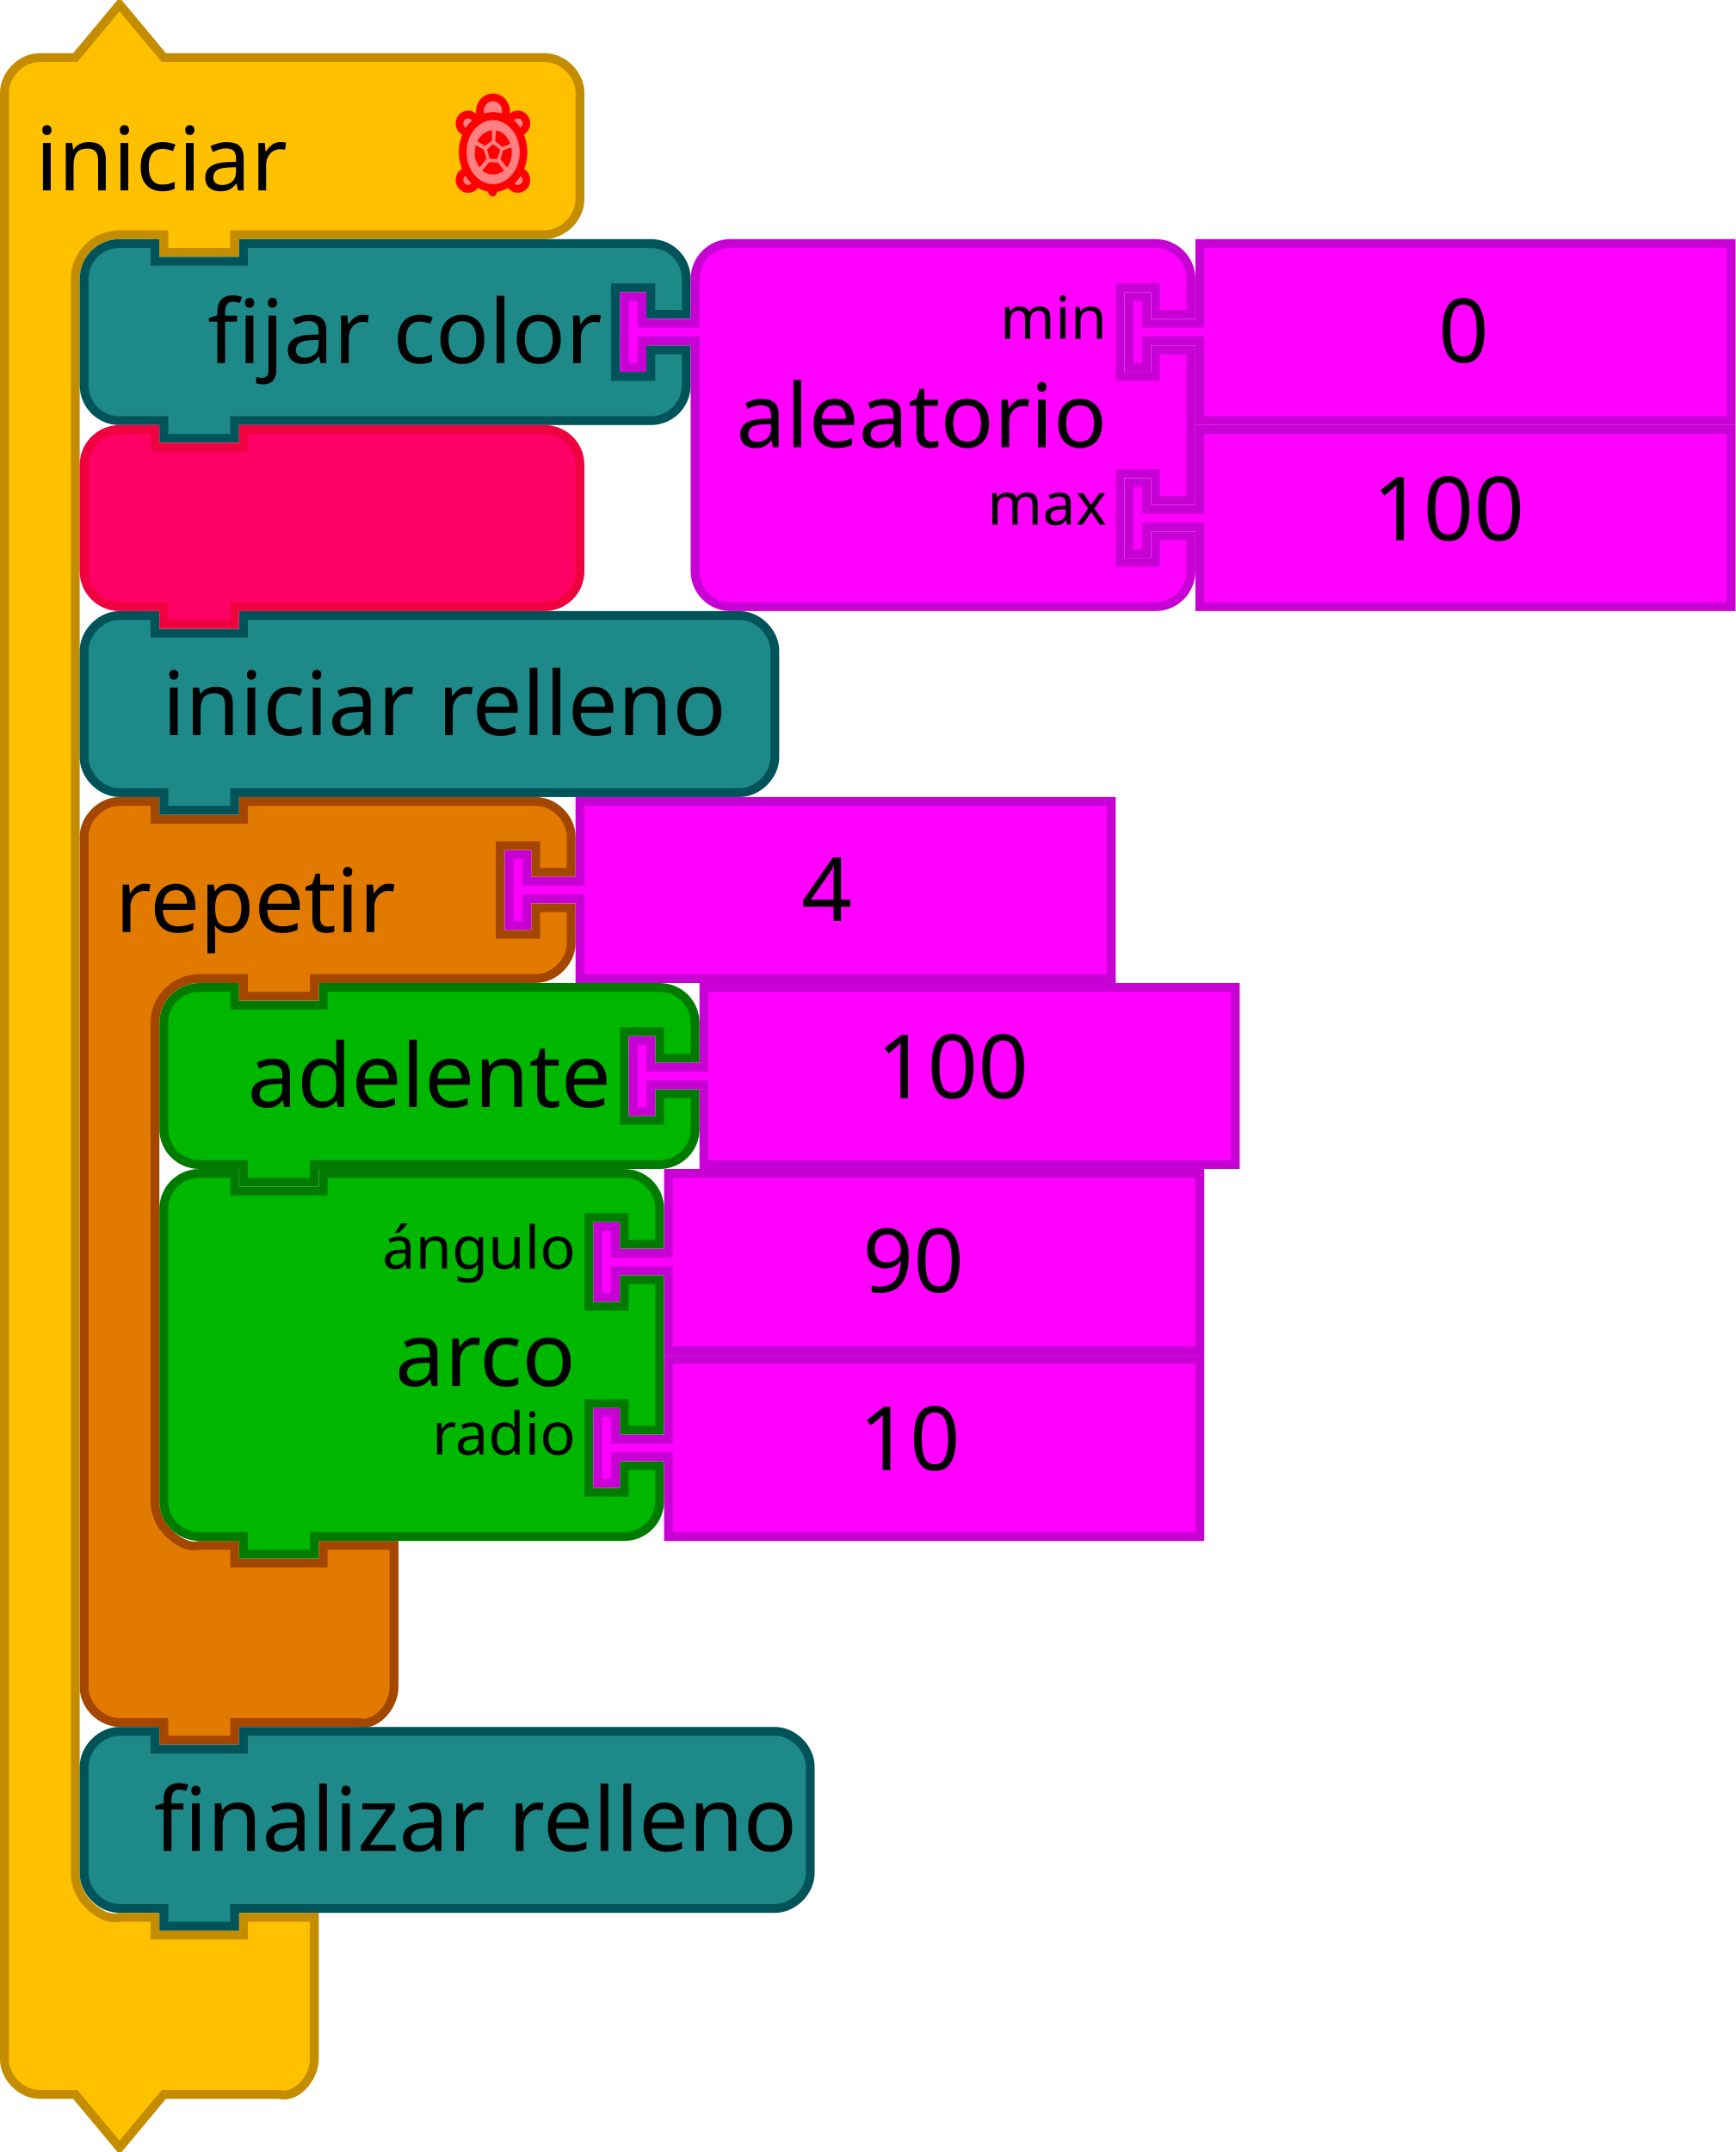
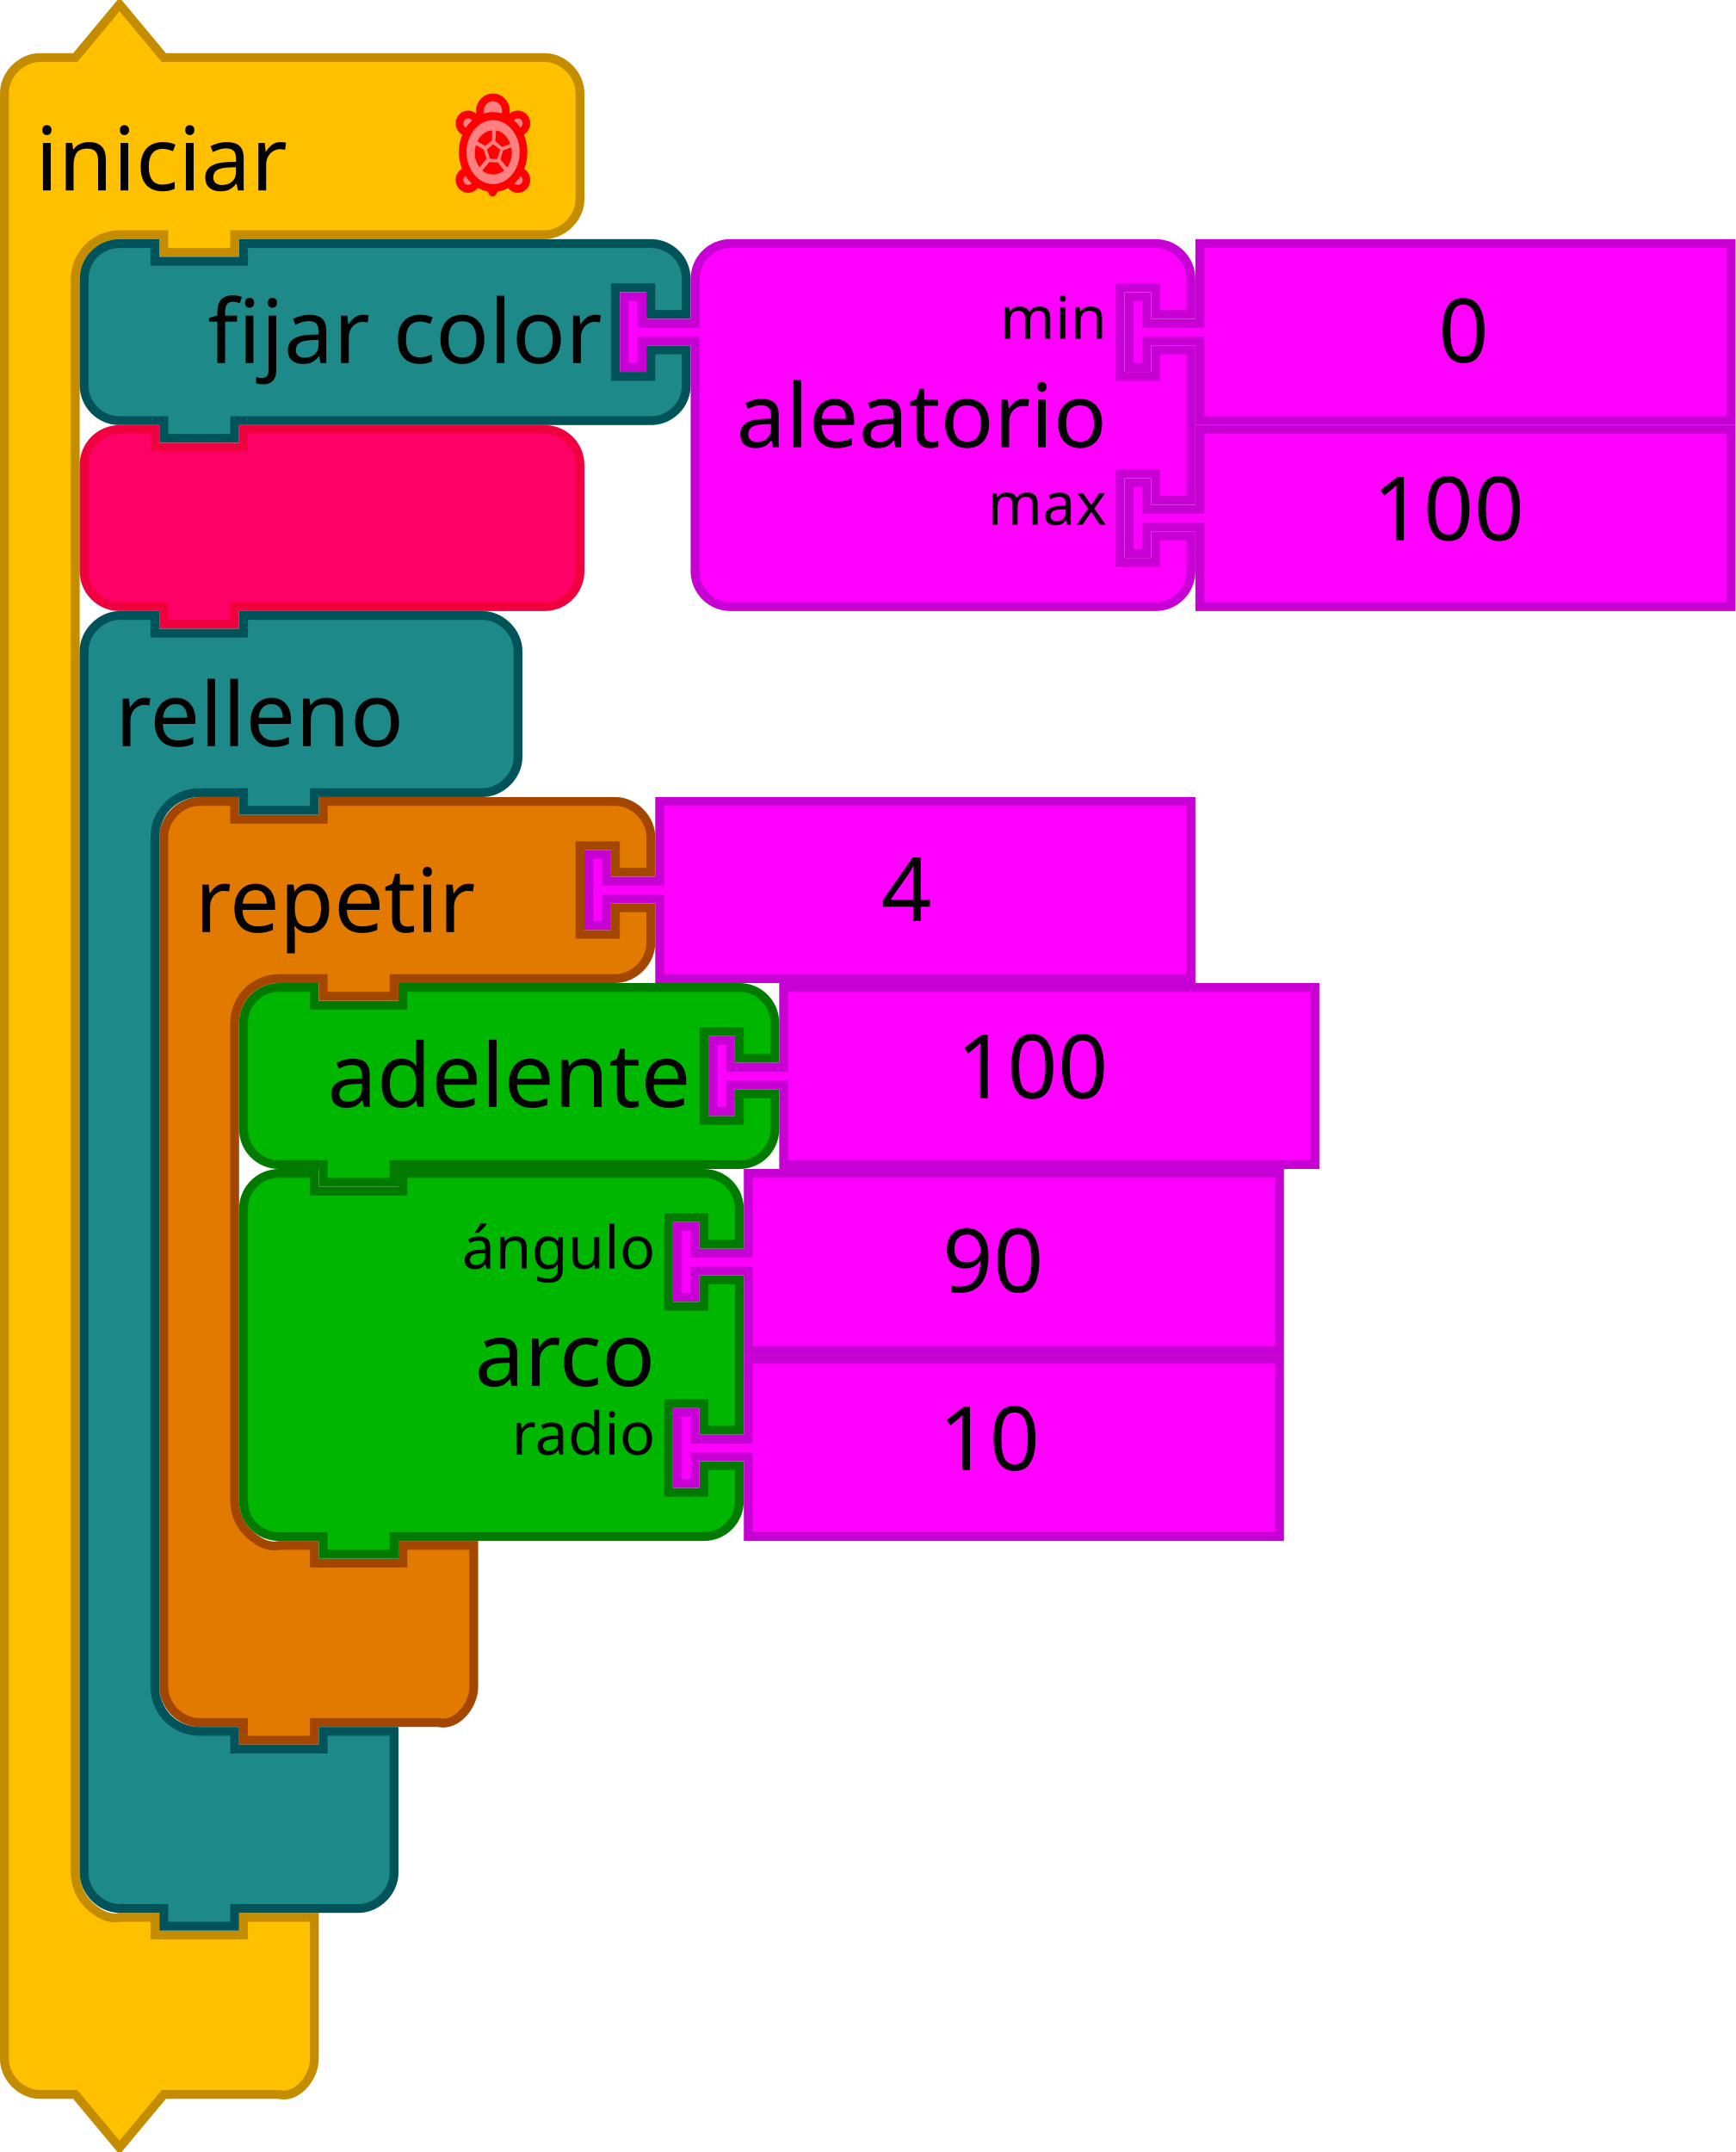
<svg xmlns="http://www.w3.org/2000/svg" version="1.1" width="392" height="486" id="svg2">
  <defs id="defs3982" />
  <text x="18" y="-114" id="text3033" style="font-size:13.333px;text-anchor:end;fill:#000000;font-family:Sans">
    <tspan x="120" y="-91.5" id="tspan3035" />
  </text>
  <text x="18" y="-30" id="text3033-0" style="font-size:13.333px;text-anchor:end;fill:#000000;font-family:Sans">
    <tspan x="120" y="-7.5" id="tspan3035-1" />
  </text>
  <text x="18" y="54" id="text3033-1" style="font-size:13.333px;text-anchor:end;fill:#000000;font-family:Sans">
    <tspan x="120" y="76.5" id="tspan3035-8" />
  </text>
  <text x="18" y="138" id="text3033-0-9" style="font-size:13.333px;text-anchor:end;fill:#000000;font-family:Sans">
    <tspan x="120" y="160.5" id="tspan3035-1-5" />
  </text>
-   <path d="m 37,239 0,-8 a 8,8 0 0 1 8,-8 l 8,0 0,4 20,0 0,-4 68,0 8,0 a 8,8 0 0 1 8,8 l 0,8 -8,0 0,-6 -8,0 0,20 8,0 0,-6 8,0 0,8 a 8,8 0 0 1 -8,8 l -8,0 -68,0 -2,0 0,4 -16,0 0,-4 -2,0 -8,0 a 8,8 0 0 1 -8,-8 l 0,-8 0,-8 z" id="path3027-5" style="fill:#00b700;fill-opacity:1;stroke:#007b00;stroke-width:2;stroke-linecap:round;stroke-opacity:1" />
-   <text x="36" y="222" id="text3029-56" style="font-size:20px;text-anchor:end;fill:#000000;font-family:Sans">
-     <tspan x="138" y="250" id="tspan3031-9">adelente</tspan>
+   <path d="m 55,239 0,-8 a 8,8 0 0 1 8,-8 l 8,0 0,4 20,0 0,-4 68,0 8,0 a 8,8 0 0 1 8,8 l 0,8 -8,0 0,-6 -8,0 0,20 8,0 0,-6 8,0 0,8 a 8,8 0 0 1 -8,8 l -8,0 -68,0 -2,0 0,4 -16,0 0,-4 -2,0 -8,0 a 8,8 0 0 1 -8,-8 l 0,-8 0,-8 z" id="path3027-5" style="fill:#00b700;fill-opacity:1;stroke:#007b00;stroke-width:2;stroke-linecap:round;stroke-opacity:1" />
+   <text x="54" y="222" id="text3029-56" style="font-size:20px;text-anchor:end;fill:#000000;font-family:Sans">
+     <tspan x="156" y="250" id="tspan3031-9">adelente</tspan>
  </text>
-   <g transform="translate(0,42)" id="g4100">
+   <g transform="translate(18,42)" id="g4100">
    <g transform="translate(0,-84)" id="g3594">
      <path d="m 159,265 120,0 0,40 -120,0 0,-16 0,-2 -12,0 0,6 -4,0 0,-16 4,0 0,6 12,0 0,-2 z" id="path21-1" style="fill:#ff00ff;fill-opacity:1;stroke:#c700d3;stroke-width:2;stroke-linecap:round;stroke-opacity:1" />
      <text x="178" y="264" id="text23-3" style="font-size:20px;text-anchor:start;fill:#000000;font-family:Sans">
        <tspan x="198" y="290" id="tspan25-3">100</tspan>
      </text>
    </g>
  </g>
-   <g transform="translate(0,-42)" id="g3497">
+   <g transform="translate(18,-42)" id="g3497">
    <path d="m 151,307 120,0 0,40 -120,0 0,-16 0,-2 -12,0 0,6 -4,0 0,-16 4,0 0,6 12,0 0,-2 z" id="path21-7-6" style="fill:#ff00ff;fill-opacity:1;stroke:#c700d3;stroke-width:2;stroke-linecap:round;stroke-opacity:1" />
    <text x="174.851" y="307.799" id="text23-1-2" style="font-size:20px;text-anchor:start;fill:#000000;font-family:Sans">
      <tspan x="194.851" y="333.799" id="tspan25-0-1">90</tspan>
    </text>
  </g>
-   <path d="m 19,197 0,-8 c 0,-4.189 3.811,-8 8,-8 l 8,0 0,4 20,0 0,-4 18,0 40,0 8,0 c 4.189,0 8,3.811 8,8 l 0,8 -8,0 0,-6 -8,0 0,20 8,0 0,-6 8,0 0,8 c 0,4.189 -3.811,8 -8,8 l -8,0 -40,0 -2,0 0,4 -16,0 0,-4 -2,0 -8,0 c -2.618,0 -5.22,1.078 -7.071,2.929 C 36.078,225.78 35,228.382 35,231 l 0,8 0,92 0,8 c 0,2.618 1.078,5.22 2.929,7.071 1.851,1.851 4.531,3.564 7.071,2.929 l 8,0 0,4 20,0 0,-4 16,0 0,12 0,12 0,8 c 0,4.189 -3.936,9.016 -8,8 l -8,0 -18,0 -2,0 0,4 -16,0 0,-4 -2,0 -8,0 c -4.189,0 -8,-3.811 -8,-8 l 0,-8 z" id="path3035" style="fill:#e37a00;fill-opacity:1;stroke:#a34600;stroke-width:2;stroke-linecap:round;stroke-opacity:1" />
-   <text x="18" y="180" id="text3037" style="font-size:20px;text-anchor:start;fill:#000000;font-family:Sans">
-     <tspan x="26" y="210.5" id="tspan3039">repetir</tspan>
+   <path d="m 37,197 0,-8 c 0,-4.189 3.811,-8 8,-8 l 8,0 0,4 20,0 0,-4 18,0 40,0 8,0 c 4.189,0 8,3.811 8,8 l 0,8 -8,0 0,-6 -8,0 0,20 8,0 0,-6 8,0 0,8 c 0,4.189 -3.811,8 -8,8 l -8,0 -40,0 -2,0 0,4 -16,0 0,-4 -2,0 -8,0 c -2.618,0 -5.22,1.078 -7.071,2.929 C 54.078,225.78 53,228.382 53,231 l 0,8 0,92 0,8 c 0,2.618 1.078,5.22 2.929,7.071 1.851,1.851 4.531,3.564 7.071,2.929 l 8,0 0,4 20,0 0,-4 16,0 0,12 0,12 0,8 c 0,4.189 -3.936,9.016 -8,8 l -8,0 -18,0 -2,0 0,4 -16,0 0,-4 -2,0 -8,0 c -4.189,0 -8,-3.811 -8,-8 l 0,-8 z" id="path3035" style="fill:#e37a00;fill-opacity:1;stroke:#a34600;stroke-width:2;stroke-linecap:round;stroke-opacity:1" />
+   <text x="36" y="180" id="text3037" style="font-size:20px;text-anchor:start;fill:#000000;font-family:Sans">
+     <tspan x="44" y="210.5" id="tspan3039">repetir</tspan>
  </text>
-   <path d="m 131,181 120,0 0,40 -120,0 0,-16 0,-2 -12,0 0,6 -4,0 0,-16 4,0 0,6 12,0 0,-2 z" id="path21-8" style="fill:#ff00ff;fill-opacity:1;stroke:#c700d3;stroke-width:2;stroke-linecap:round;stroke-opacity:1" />
-   <text x="161" y="182" id="text23-0" style="font-size:20px;text-anchor:start;fill:#000000;font-family:Sans">
-     <tspan x="181" y="208" id="tspan25-7">4</tspan>
+   <path d="m 149,181 120,0 0,40 -120,0 0,-16 0,-2 -12,0 0,6 -4,0 0,-16 4,0 0,6 12,0 0,-2 z" id="path21-8" style="fill:#ff00ff;fill-opacity:1;stroke:#c700d3;stroke-width:2;stroke-linecap:round;stroke-opacity:1" />
+   <text x="179" y="182" id="text23-0" style="font-size:20px;text-anchor:start;fill:#000000;font-family:Sans">
+     <tspan x="199" y="208" id="tspan25-7">4</tspan>
  </text>
  <g id="g3055-9">
    <g id="g4085-2">
      <path d="m 1,29 0,-8 c 0,-4.189 3.811,-8 8,-8 l 8,0 10,-12 10,12 18,0 60,0 8,0 c 4.189,0 8,3.811 8,8 l 0,8 0,8 0,8 c 0,4.189 -3.811,8 -8,8 l -8,0 -60,0 -2,0 0,4 -16,0 0,-4 -2,0 -8,0 c -2.618,0 -5.22,1.078 -7.071,2.929 C 18.078,57.78 17,60.382 17,63 l 0,8 0,344 0,8 c 0,2.618 1.078,5.22 2.929,7.071 1.851,1.851 4.531,3.564 7.071,2.929 l 8,0 0,4 20,0 0,-4 16,0 0,12 0,12 0,8 c 0,4.189 -3.936,9.016 -8,8 l -8,0 -18,0 -10,12 -10,-12 -8,0 c -4.189,0 -8,-3.811 -8,-8 l 0,-8 z" id="path3660-8" style="fill:#ffc000;fill-opacity:1;stroke:#c48d00;stroke-width:2;stroke-linecap:round;stroke-opacity:1" />
      <text id="text3662-6" style="font-size:20px;text-anchor:start;fill:#000000;font-family:Sans">
        <tspan x="8" y="43" id="tspan3664-1">iniciar</tspan>
      </text>
    </g>
    <g id="g3037-2">
      <path d="m 111.376,42.473 c -0.244,0 -0.484,-0.016 -0.721,-0.045 l 0.611,1.068 0.602,-1.051 c -0.163,0.014 -0.326,0.029 -0.493,0.029 z" id="path4206-1" style="fill:#eeeeee;stroke:#ff0000;stroke-width:1.75;stroke-linecap:round;stroke-linejoin:round;stroke-miterlimit:4;stroke-opacity:1;stroke-dasharray:none" />
      <g transform="matrix(0.44039,0,0,0.4545743,99.26689,20.52662)" id="g4208-0" style="fill:#ff8080;fill-opacity:1;stroke:#ff0000;stroke-width:3.911;stroke-linecap:round;stroke-linejoin:round;stroke-miterlimit:4;stroke-opacity:1;stroke-dasharray:none">
        <path d="m 40.16,11.726 c -2.164,0 -3.958,1.555 -4.343,3.607 1.859,1.345 3.457,3.115 4.675,5.208 2.285,-0.172 4.094,-2.061 4.094,-4.39 0,-2.444 -1.982,-4.425 -4.426,-4.425 z" id="path4210-1" style="fill:#ff8080;fill-opacity:1;stroke:#ff0000;stroke-width:3.911;stroke-miterlimit:4;stroke-opacity:1;stroke-dasharray:none" />
        <path d="m 40.713,39.887 c -1.224,2.232 -2.86,4.131 -4.797,5.556 0.521,1.864 2.213,3.239 4.244,3.239 2.443,0 4.426,-1.98 4.426,-4.424 0,-2.255 -1.693,-4.096 -3.873,-4.371 z" id="path4212-7" style="fill:#ff8080;fill-opacity:1;stroke:#ff0000;stroke-width:3.911;stroke-miterlimit:4;stroke-opacity:1;stroke-dasharray:none" />
        <path d="m 14.273,39.871 c -2.253,0.206 -4.024,2.079 -4.024,4.387 0,2.443 1.98,4.424 4.424,4.424 2.064,0 3.784,-1.42 4.272,-3.332 -1.883,-1.416 -3.475,-3.289 -4.672,-5.479 z" id="path4214-8" style="fill:#ff8080;fill-opacity:1;stroke:#ff0000;stroke-width:3.911;stroke-miterlimit:4;stroke-opacity:1;stroke-dasharray:none" />
        <path d="m 19.026,15.437 c -0.343,-2.103 -2.154,-3.711 -4.353,-3.711 -2.444,0 -4.424,1.981 -4.424,4.424 0,2.382 1.886,4.31 4.245,4.406 1.186,-2.043 2.732,-3.784 4.532,-5.119 z" id="path4216-3" style="fill:#ff8080;fill-opacity:1;stroke:#ff0000;stroke-width:3.911;stroke-miterlimit:4;stroke-opacity:1;stroke-dasharray:none" />
      </g>
      <path d="m 111.376,26.237 c 0.84,0 1.642,0.187 2.386,0.513 0.326,-0.489 0.519,-1.081 0.519,-1.72 0,-1.676 -1.316,-3.035 -2.94,-3.035 -1.624,0 -2.94,1.359 -2.94,3.035 0,0.649 0.199,1.25 0.536,1.743 0.759,-0.34 1.58,-0.536 2.44,-0.536 z" id="path4218-9" style="fill:#ff8080;fill-opacity:1;stroke:#ff0000;stroke-width:1.75;stroke-linecap:round;stroke-linejoin:round;stroke-miterlimit:4;stroke-opacity:1;stroke-dasharray:none" />
      <g transform="matrix(0.44039,0,0,0.4545743,99.26689,20.52662)" id="g4220-8" style="fill:#ff8080;fill-opacity:1;stroke:#ff0000;stroke-width:3.911;stroke-linecap:round;stroke-linejoin:round;stroke-miterlimit:4;stroke-opacity:1;stroke-dasharray:none">
        <path d="m 43.102,30.421 c 0,4.734 -1.645,9.28 -4.571,12.627 -2.925,3.348 -6.897,5.231 -11.034,5.231 -4.137,0 -8.109,-1.883 -11.034,-5.231 -2.925,-3.348 -4.571,-7.893 -4.571,-12.627 0,-9.797 7.044,-17.858 15.605,-17.858 8.561,0 15.605,8.061 15.605,17.858 z" id="path4222-8" style="fill:#ff8080;fill-opacity:1;stroke:#ff0000;stroke-width:3.911;stroke-miterlimit:4;stroke-opacity:1;stroke-dasharray:none" />
      </g>
      <g transform="matrix(0.44039,0,0,0.4545743,99.26689,20.52662)" id="g4224-2" style="fill:#ff0000;fill-opacity:1;stroke:none">
        <path d="m 25.875,33.75 -1.542,-4.625 3.164,-2.587 3.615,2.626 -1.487,4.669 z" id="path4226-9" style="fill:#ff0000;fill-opacity:1;stroke:none" />
        <path d="m 27.501,41.551 c -3.968,-0.16 -5.543,-2.009 -5.543,-2.009 l 3.57,-4.163 4.465,0.168 3.132,4.12 c 0,0 -2.89,1.994 -5.624,1.884 z" id="path4228-3" style="fill:#ff0000;fill-opacity:1;stroke:none" />
        <path d="m 18.453,33.843 c -0.849,-2.968 0.172,-6.884 0.172,-6.884 l 4,2.167 1.493,4.629 -3.582,4.233 c 0,-10e-4 -1.465,-1.99 -2.083,-4.145 z" id="path4230-9" style="fill:#ff0000;fill-opacity:1;stroke:none" />
        <path d="m 19.458,25.125 c 0,0 0.5,-1.958 3.039,-3.822 2.237,-1.643 4.465,-1.72 4.465,-1.72 l -0.037,4.981 -3.521,2.75 -3.946,-2.189 z" id="path4232-5" style="fill:#ff0000;fill-opacity:1;stroke:none" />
        <path d="M 32.084,27.834 28.625,24.959 29,19.75 c 0,0 1.834,-0.042 3.959,1.667 2.228,1.791 3.362,4.983 3.362,4.983 l -4.237,1.434 z" id="path4234-2" style="fill:#ff0000;fill-opacity:1;stroke:none" />
        <path d="m 31.292,34.042 1.313,-4.464 4.187,-1.536 c 0,0 0.677,2.663 -0.042,5.667 -0.54,2.256 -2.084,4.361 -2.084,4.361 l -3.374,-4.028 z" id="path4236-1" style="fill:#ff0000;fill-opacity:1;stroke:none" />
      </g>
    </g>
  </g>
-   <g transform="translate(36,264)" id="g3585">
+   <g transform="translate(54,264)" id="g3585">
    <path d="M 1,17 1,9 A 8,8 0 0 1 9,1 l 8,0 0,4 20,0 0,-4 60,0 8,0 a 8,8 0 0 1 8,8 l 0,8 -8,0 0,-6 -8,0 0,20 8,0 0,-6 8,0 0,34 -8,0 0,-6 -8,0 0,20 8,0 0,-6 8,0 0,8 a 8,8 0 0 1 -8,8 l -8,0 -60,0 -2,0 0,4 -16,0 0,-4 -2,0 -8,0 A 8,8 0 0 1 1,75 L 1,67 1,25 1,17 z" id="path3194" style="fill:#00b700;fill-opacity:1;stroke:#007b00;stroke-width:2;stroke-linecap:round;stroke-opacity:1" />
    <text id="text3196" style="font-size:20px;text-anchor:end;fill:#000000;font-family:Sans">
      <tspan x="94" y="49" id="tspan3198">arco</tspan>
    </text>
    <text id="text3200" style="font-size:13.333px;text-anchor:end;fill:#000000;font-family:Sans">
      <tspan x="94" y="22.5" id="tspan3202">ángulo</tspan>
    </text>
    <text id="text3204" style="font-size:13.333px;text-anchor:end;fill:#000000;font-family:Sans">
      <tspan x="94" y="64.5" id="tspan3206">radio</tspan>
    </text>
  </g>
-   <g transform="translate(-8,41.99999)" id="g3626">
+   <g transform="translate(10,41.99999)" id="g3626">
    <path d="m 159,265 120,0 0,40 -120,0 0,-16 0,-2 -12,0 0,6 -4,0 0,-16 4,0 0,6 12,0 0,-2 z" id="path21-1-7" style="fill:#ff00ff;fill-opacity:1;stroke:#c700d3;stroke-width:2;stroke-linecap:round;stroke-opacity:1" />
    <text x="182" y="264" id="text23-3-2" style="font-size:20px;text-anchor:start;fill:#000000;font-family:Sans">
      <tspan x="202" y="290" id="tspan25-3-0">10</tspan>
    </text>
  </g>
-   <path d="m 19,155 0,-8 c 0,-4.189 3.811,-8 8,-8 l 8,0 0,4 20,0 0,-4 104,0 8,0 c 4.189,0 8,3.811 8,8 l 0,8 0,8 0,8 c 0,4.189 -3.811,8 -8,8 l -8,0 -104,0 -2,0 0,4 -16,0 0,-4 -2,0 -8,0 c -4.189,0 -8,-3.811 -8,-8 l 0,-8 z" id="path3062" style="fill:#1d8989;fill-opacity:1;stroke:#005459;stroke-width:2;stroke-linecap:round;stroke-opacity:1" />
-   <text x="38" y="138" id="text3064" style="font-size:20px;text-anchor:end;fill:#000000;font-family:Sans">
-     <tspan x="164" y="166" id="tspan3066">iniciar relleno</tspan>
-   </text>
-   <path d="m 19,407 0,-8 c 0,-4.189 3.811,-8 8,-8 l 8,0 0,4 20,0 0,-4 112,0 8,0 c 4.189,0 8,3.811 8,8 l 0,8 0,8 0,8 c 0,4.189 -3.811,8 -8,8 l -8,0 -112,0 -2,0 0,4 -16,0 0,-4 -2,0 -8,0 c -4.189,0 -8,-3.811 -8,-8 l 0,-8 z" id="path3012" style="fill:#1d8989;fill-opacity:1;stroke:#005459;stroke-width:2;stroke-linecap:round;stroke-opacity:1" />
-   <text x="70" y="390" id="text3014" style="font-size:20px;text-anchor:end;fill:#000000;font-family:Sans">
-     <tspan x="180" y="418" id="tspan3016">finalizar relleno</tspan>
-   </text>
  <g transform="translate(18,54)" id="g3936">
    <path d="M 1,17 1,9 A 8,8 0 0 1 9,1 l 8,0 0,4 20,0 0,-4 84,0 8,0 a 8,8 0 0 1 8,8 l 0,8 -8,0 0,-6 -8,0 0,20 8,0 0,-6 8,0 0,8 a 8,8 0 0 1 -8,8 l -8,0 -84,0 -2,0 0,4 -16,0 0,-4 -2,0 -8,0 A 8,8 0 0 1 1,33 l 0,-8 0,-8 z" id="path3097" style="fill:#1d8989;fill-opacity:1;stroke:#005459;stroke-width:2;stroke-linecap:round;stroke-opacity:1" />
    <text id="text3099" style="font-size:20px;text-anchor:end;fill:#000000;font-family:Sans">
      <tspan x="118" y="28" id="tspan3101">fijar color</tspan>
    </text>
    <text id="text3103" style="font-size:13.333px;text-anchor:end;fill:#000000;font-family:Sans">
      <tspan x="118" y="22.5" id="tspan3105" />
    </text>
  </g>
  <g transform="translate(-190.1667,-88.33333)" id="g4139">
    <path d="m 461.167,143.333 120,0 0,40 -120,0 0,-16 0,-2 -12,0 0,6 -4,0 0,-16 4,0 0,6 12,0 0,-2 z" id="path21-7-6-6" style="fill:#ff00ff;fill-opacity:1;stroke:#c700d3;stroke-width:2;stroke-linecap:round;stroke-opacity:1" />
    <text x="495.017" y="144.132" id="text23-1-2-5" style="font-size:20px;text-anchor:start;fill:#000000;font-family:Sans">
      <tspan x="515.017" y="170.132" id="tspan25-0-1-8">0</tspan>
    </text>
  </g>
  <g transform="translate(140,54)" id="g4091">
    <path d="m 17,17 0,-8 a 8,8 0 0 1 8,-8 l 8,0 20,0 60,0 8,0 a 8,8 0 0 1 8,8 l 0,8 -8,0 0,-6 -8,0 0,20 8,0 0,-6 8,0 0,34 -8,0 0,-6 -8,0 0,20 8,0 0,-6 8,0 0,8 a 8,8 0 0 1 -8,8 l -8,0 -60,0 -20,0 -8,0 a 8,8 0 0 1 -8,-8 l 0,-8 0,-42 0,-2 -12,0 0,6 -4,0 0,-16 4,0 0,6 12,0 0,-2 z" id="path21" style="fill:#ff00ff;fill-opacity:1;stroke:#c700d3;stroke-width:2;stroke-linecap:round;stroke-opacity:1" />
    <text id="text23" style="font-size:20px;text-anchor:end;fill:#000000;font-family:Sans">
      <tspan x="110" y="47" id="tspan25">aleatorio</tspan>
    </text>
    <text id="text27" style="font-size:13.333px;text-anchor:end;fill:#000000;font-family:Sans">
      <tspan x="110" y="22.5" id="tspan29">min</tspan>
    </text>
    <text id="text31" style="font-size:13.333px;text-anchor:end;fill:#000000;font-family:Sans">
      <tspan x="110" y="64.5" id="tspan33">max</tspan>
    </text>
  </g>
  <g transform="translate(112,-84.00001)" id="g4100-6">
    <g transform="translate(0,-84)" id="g3594-2">
      <path d="m 159,265 120,0 0,40 -120,0 0,-16 0,-2 -12,0 0,6 -4,0 0,-16 4,0 0,6 12,0 0,-2 z" id="path21-1-3" style="fill:#ff00ff;fill-opacity:1;stroke:#c700d3;stroke-width:2;stroke-linecap:round;stroke-opacity:1" />
      <text x="178" y="264" id="text23-3-5" style="font-size:20px;text-anchor:start;fill:#000000;font-family:Sans">
        <tspan x="198" y="290" id="tspan25-3-5">100</tspan>
      </text>
    </g>
  </g>
  <path d="m 19,113 0,-8 a 8,8 0 0 1 8,-8 l 8,0 0,4 20,0 0,-4 60,0 8,0 a 8,8 0 0 1 8,8 l 0,8 0,8 0,8 a 8,8 0 0 1 -8,8 l -8,0 -60,0 -2,0 0,4 -16,0 0,-4 -2,0 -8,0 a 8,8 0 0 1 -8,-8 l 0,-8 z" id="path21-4" style="fill:#ff0066;fill-opacity:1;stroke:#ef003e;stroke-width:2;stroke-linecap:round;stroke-opacity:1" />
+   <g transform="translate(18,138)" id="g3146">
+     <path d="M 1,17 1,9 C 1,4.811 4.811,1 9,1 l 8,0 0,4 20,0 0,-4 18,0 28,0 8,0 c 4.189,0 8,3.811 8,8 l 0,8 0,8 0,8 c 0,4.189 -3.811,8 -8,8 l -8,0 -28,0 -2,0 0,4 -16,0 0,-4 -2,0 -8,0 c -2.618,0 -5.22,1.078 -7.071,2.929 C 18.078,45.78 17,48.382 17,51 l 0,8 0,176 0,8 c 0,2.618 1.078,5.22 2.929,7.071 C 21.78,251.922 24.382,253 27,253 l 8,0 0,4 20,0 0,-4 16,0 0,12 0,12 0,8 c 0,4.189 -3.811,8 -8,8 l -8,0 -18,0 -2,0 0,4 -16,0 0,-4 -2,0 -8,0 c -4.189,0 -8,-3.811 -8,-8 l 0,-8 z" id="path21-88" style="fill:#1d8989;fill-opacity:1;stroke:#005459;stroke-width:2;stroke-linecap:round;stroke-opacity:1" />
+     <text id="text23-8" style="font-size:20px;text-anchor:start;fill:#000000;font-family:Sans">
+       <tspan x="8" y="30.5" id="tspan25-8">relleno</tspan>
+     </text>
+   </g>
</svg>
